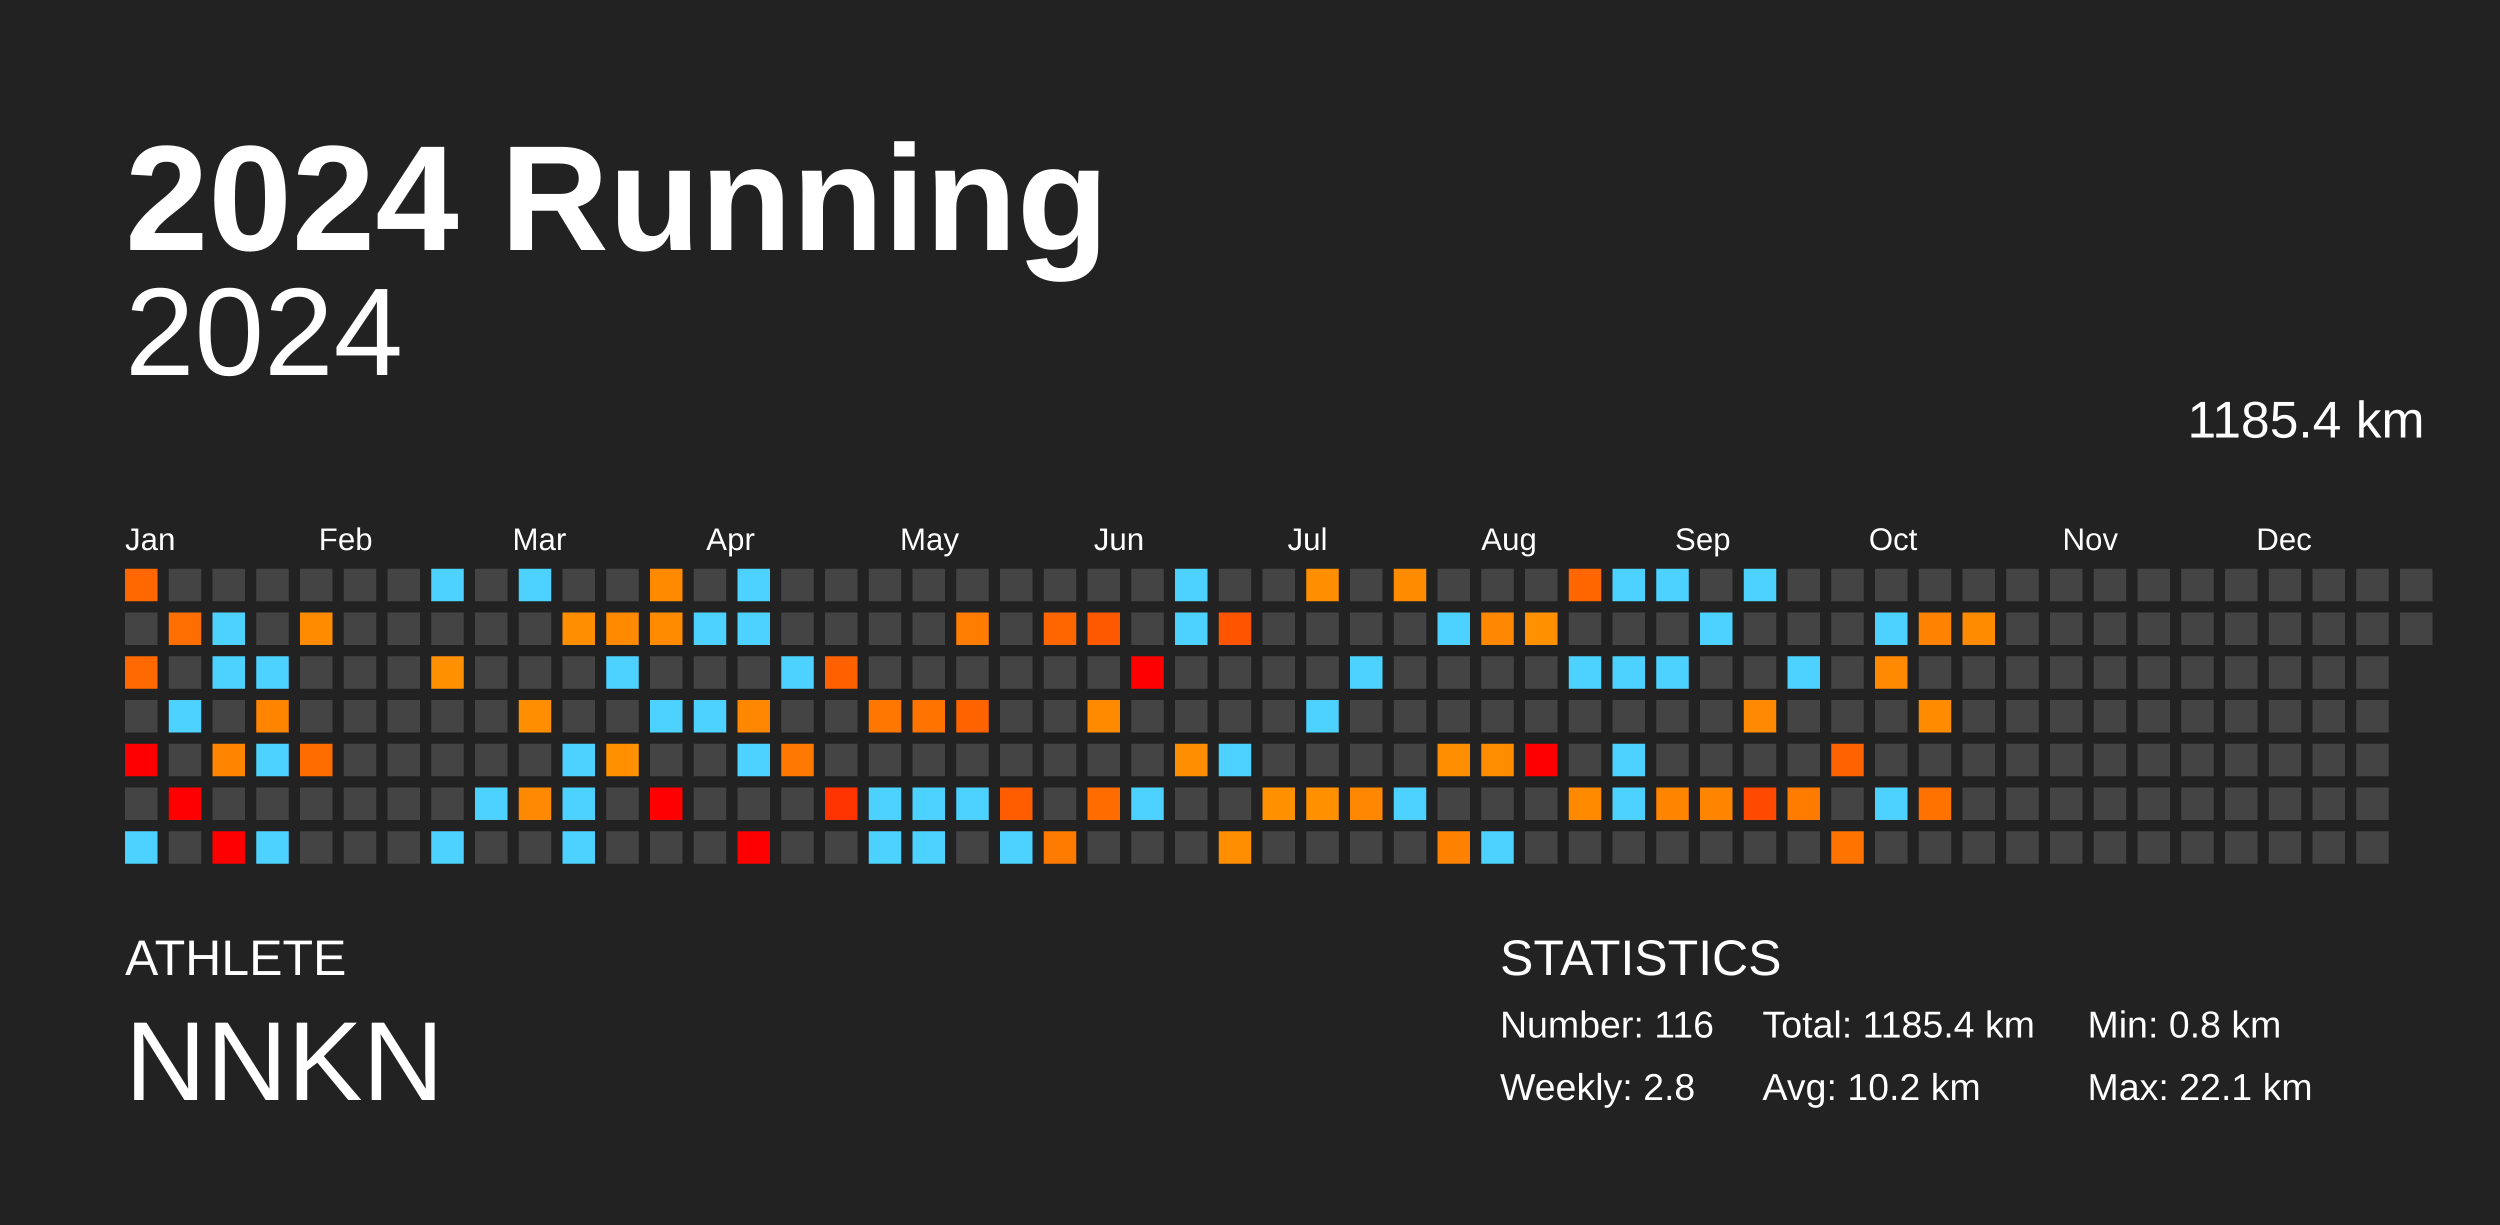
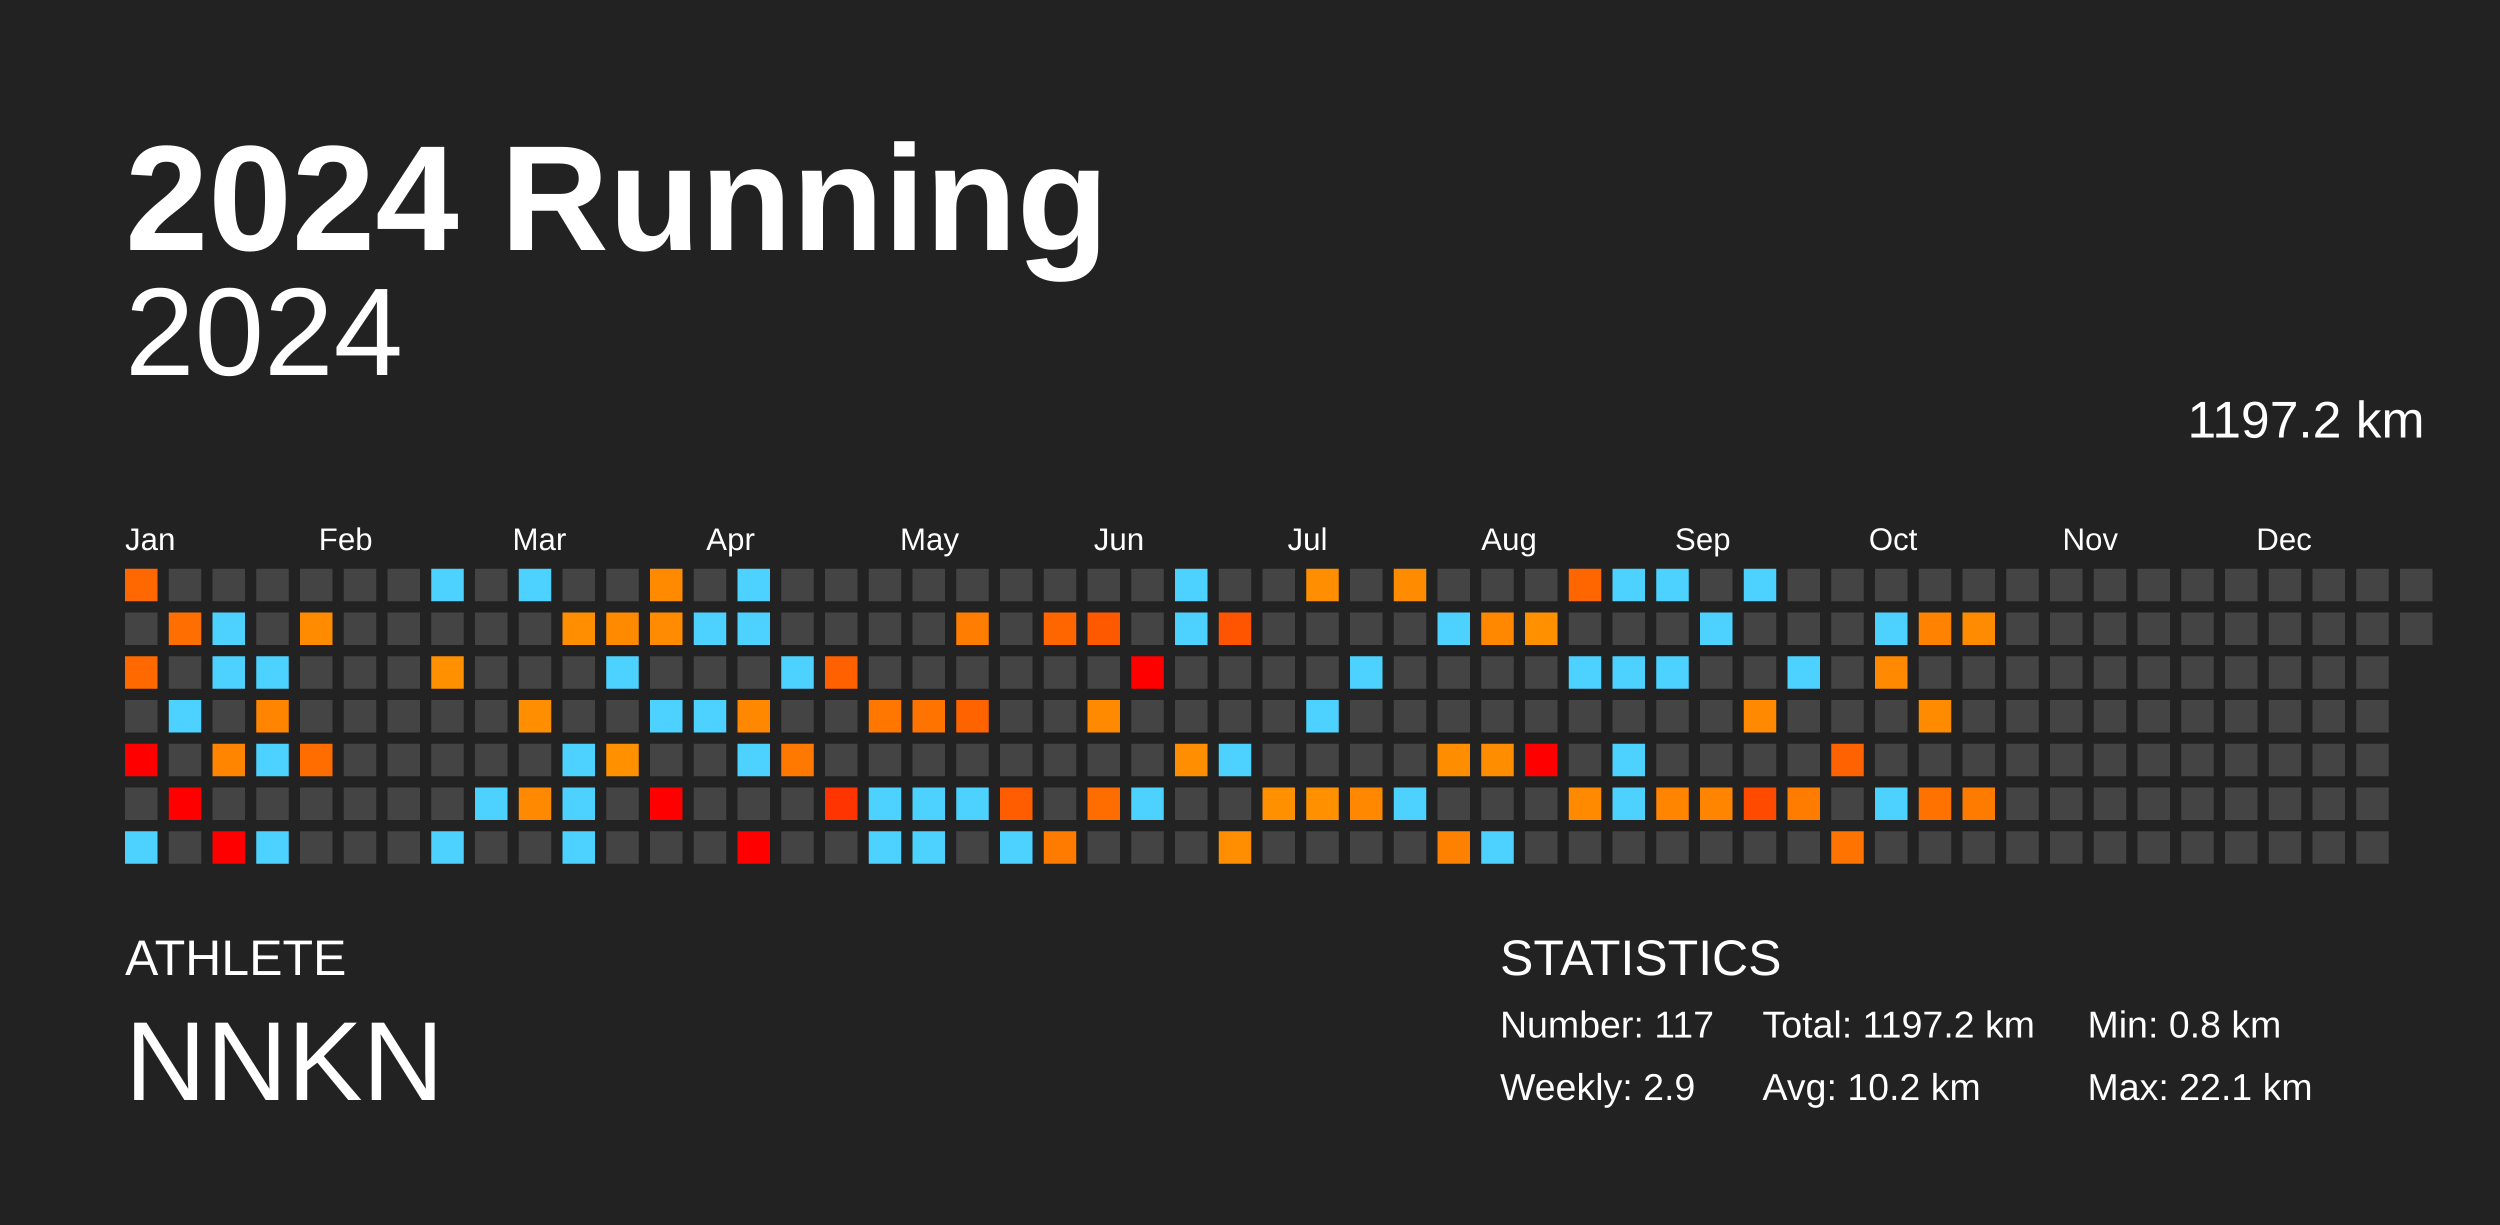
<svg xmlns="http://www.w3.org/2000/svg" baseProfile="full" height="98mm" version="1.1" viewBox="0,0,200,98" width="200mm">
  <defs />
  <rect fill="#222222" height="98" width="200" x="0" y="0" />
  <text fill="#FFFFFF" style="font-size:12px; font-family:Arial; font-weight:bold;" x="10" y="20">2024 Running</text>
  <text fill="#FFFFFF" style="font-size:4px; font-family:Arial" x="10" y="78">ATHLETE</text>
  <text fill="#FFFFFF" style="font-size:9px; font-family:Arial" x="10" y="88">NNKN</text>
  <text fill="#FFFFFF" style="font-size:4px; font-family:Arial" x="120" y="78">STATISTICS</text>
-   <text fill="#FFFFFF" style="font-size:3px; font-family:Arial" x="120" y="83">Number: 116</text>
-   <text fill="#FFFFFF" style="font-size:3px; font-family:Arial" x="120" y="88">Weekly: 2.8</text>
-   <text fill="#FFFFFF" style="font-size:3px; font-family:Arial" x="141" y="83">Total: 1185.4 km</text>
+   <text fill="#FFFFFF" style="font-size:3px; font-family:Arial" x="120" y="83">Number: 117</text>
+   <text fill="#FFFFFF" style="font-size:3px; font-family:Arial" x="120" y="88">Weekly: 2.9</text>
+   <text fill="#FFFFFF" style="font-size:3px; font-family:Arial" x="141" y="83">Total: 1197.2 km</text>
  <text fill="#FFFFFF" style="font-size:3px; font-family:Arial" x="141" y="88">Avg: 10.2 km</text>
  <text fill="#FFFFFF" style="font-size:3px; font-family:Arial" x="167" y="83">Min: 0.8 km</text>
  <text fill="#FFFFFF" style="font-size:3px; font-family:Arial" x="167" y="88">Max: 22.1 km</text>
  <text alignment-baseline="hanging" fill="#FFFFFF" style="font-size:10.0px; font-family:Arial;" x="10" y="30">2024</text>
-   <text alignment-baseline="hanging" fill="#FFFFFF" style="font-size:4.125px; font-family:Arial;" x="175" y="35">1185.4 km</text>
+   <text alignment-baseline="hanging" fill="#FFFFFF" style="font-size:4.125px; font-family:Arial;" x="175" y="35">1197.2 km</text>
  <text fill="#FFFFFF" style="font-size:2.5px; font-family:Arial" x="10.0" y="44">Jan</text>
  <text fill="#FFFFFF" style="font-size:2.5px; font-family:Arial" x="25.5" y="44">Feb</text>
  <text fill="#FFFFFF" style="font-size:2.5px; font-family:Arial" x="41.0" y="44">Mar</text>
  <text fill="#FFFFFF" style="font-size:2.5px; font-family:Arial" x="56.5" y="44">Apr</text>
  <text fill="#FFFFFF" style="font-size:2.5px; font-family:Arial" x="72.0" y="44">May</text>
  <text fill="#FFFFFF" style="font-size:2.5px; font-family:Arial" x="87.5" y="44">Jun</text>
  <text fill="#FFFFFF" style="font-size:2.5px; font-family:Arial" x="103.0" y="44">Jul</text>
  <text fill="#FFFFFF" style="font-size:2.5px; font-family:Arial" x="118.5" y="44">Aug</text>
  <text fill="#FFFFFF" style="font-size:2.5px; font-family:Arial" x="134.0" y="44">Sep</text>
  <text fill="#FFFFFF" style="font-size:2.5px; font-family:Arial" x="149.5" y="44">Oct</text>
  <text fill="#FFFFFF" style="font-size:2.5px; font-family:Arial" x="165.0" y="44">Nov</text>
  <text fill="#FFFFFF" style="font-size:2.5px; font-family:Arial" x="180.5" y="44">Dec</text>
  <rect fill="#ff6800" height="2.6" width="2.6" x="10.0" y="45.5" />
  <rect fill="#444444" height="2.6" width="2.6" x="10.0" y="49.0" />
  <rect fill="#ff6900" height="2.6" width="2.6" x="10.0" y="52.5" />
  <rect fill="#444444" height="2.6" width="2.6" x="10.0" y="56.0" />
  <rect fill="red" height="2.6" width="2.6" x="10.0" y="59.5" />
  <rect fill="#444444" height="2.6" width="2.6" x="10.0" y="63.0" />
  <rect fill="#4dd2ff" height="2.6" width="2.6" x="10.0" y="66.5" />
  <rect fill="#444444" height="2.6" width="2.6" x="13.5" y="45.5" />
  <rect fill="#ff6e00" height="2.6" width="2.6" x="13.5" y="49.0" />
  <rect fill="#444444" height="2.6" width="2.6" x="13.5" y="52.5" />
  <rect fill="#4dd2ff" height="2.6" width="2.6" x="13.5" y="56.0" />
  <rect fill="#444444" height="2.6" width="2.6" x="13.5" y="59.5" />
  <rect fill="red" height="2.6" width="2.6" x="13.5" y="63.0" />
  <rect fill="#444444" height="2.6" width="2.6" x="13.5" y="66.5" />
  <rect fill="#444444" height="2.6" width="2.6" x="17.0" y="45.5" />
  <rect fill="#4dd2ff" height="2.6" width="2.6" x="17.0" y="49.0" />
  <rect fill="#4dd2ff" height="2.6" width="2.6" x="17.0" y="52.5" />
  <rect fill="#444444" height="2.6" width="2.6" x="17.0" y="56.0" />
  <rect fill="#ff8400" height="2.6" width="2.6" x="17.0" y="59.5" />
  <rect fill="#444444" height="2.6" width="2.6" x="17.0" y="63.0" />
  <rect fill="red" height="2.6" width="2.6" x="17.0" y="66.5" />
  <rect fill="#444444" height="2.6" width="2.6" x="20.5" y="45.5" />
  <rect fill="#444444" height="2.6" width="2.6" x="20.5" y="49.0" />
  <rect fill="#4dd2ff" height="2.6" width="2.6" x="20.5" y="52.5" />
  <rect fill="#ff8400" height="2.6" width="2.6" x="20.5" y="56.0" />
  <rect fill="#4dd2ff" height="2.6" width="2.6" x="20.5" y="59.5" />
  <rect fill="#444444" height="2.6" width="2.6" x="20.5" y="63.0" />
  <rect fill="#4dd2ff" height="2.6" width="2.6" x="20.5" y="66.5" />
  <rect fill="#444444" height="2.6" width="2.6" x="24.0" y="45.5" />
  <rect fill="#ff8c00" height="2.6" width="2.6" x="24.0" y="49.0" />
  <rect fill="#444444" height="2.6" width="2.6" x="24.0" y="52.5" />
  <rect fill="#444444" height="2.6" width="2.6" x="24.0" y="56.0" />
  <rect fill="#ff6c00" height="2.6" width="2.6" x="24.0" y="59.5" />
  <rect fill="#444444" height="2.6" width="2.6" x="24.0" y="63.0" />
  <rect fill="#444444" height="2.6" width="2.6" x="24.0" y="66.5" />
  <rect fill="#444444" height="2.6" width="2.6" x="27.5" y="45.5" />
  <rect fill="#444444" height="2.6" width="2.6" x="27.5" y="49.0" />
  <rect fill="#444444" height="2.6" width="2.6" x="27.5" y="52.5" />
  <rect fill="#444444" height="2.6" width="2.6" x="27.5" y="56.0" />
  <rect fill="#444444" height="2.6" width="2.6" x="27.5" y="59.5" />
  <rect fill="#444444" height="2.6" width="2.6" x="27.5" y="63.0" />
  <rect fill="#444444" height="2.6" width="2.6" x="27.5" y="66.5" />
  <rect fill="#444444" height="2.6" width="2.6" x="31.0" y="45.5" />
  <rect fill="#444444" height="2.6" width="2.6" x="31.0" y="49.0" />
  <rect fill="#444444" height="2.6" width="2.6" x="31.0" y="52.5" />
  <rect fill="#444444" height="2.6" width="2.6" x="31.0" y="56.0" />
  <rect fill="#444444" height="2.6" width="2.6" x="31.0" y="59.5" />
  <rect fill="#444444" height="2.6" width="2.6" x="31.0" y="63.0" />
  <rect fill="#444444" height="2.6" width="2.6" x="31.0" y="66.5" />
  <rect fill="#4dd2ff" height="2.6" width="2.6" x="34.5" y="45.5" />
  <rect fill="#444444" height="2.6" width="2.6" x="34.5" y="49.0" />
  <rect fill="#ff9000" height="2.6" width="2.6" x="34.5" y="52.5" />
  <rect fill="#444444" height="2.6" width="2.6" x="34.5" y="56.0" />
  <rect fill="#444444" height="2.6" width="2.6" x="34.5" y="59.5" />
  <rect fill="#444444" height="2.6" width="2.6" x="34.5" y="63.0" />
  <rect fill="#4dd2ff" height="2.6" width="2.6" x="34.5" y="66.5" />
  <rect fill="#444444" height="2.6" width="2.6" x="38.0" y="45.5" />
  <rect fill="#444444" height="2.6" width="2.6" x="38.0" y="49.0" />
  <rect fill="#444444" height="2.6" width="2.6" x="38.0" y="52.5" />
  <rect fill="#444444" height="2.6" width="2.6" x="38.0" y="56.0" />
  <rect fill="#444444" height="2.6" width="2.6" x="38.0" y="59.5" />
  <rect fill="#4dd2ff" height="2.6" width="2.6" x="38.0" y="63.0" />
  <rect fill="#444444" height="2.6" width="2.6" x="38.0" y="66.5" />
  <rect fill="#4dd2ff" height="2.6" width="2.6" x="41.5" y="45.5" />
  <rect fill="#444444" height="2.6" width="2.6" x="41.5" y="49.0" />
  <rect fill="#444444" height="2.6" width="2.6" x="41.5" y="52.5" />
  <rect fill="#ff8e00" height="2.6" width="2.6" x="41.5" y="56.0" />
  <rect fill="#444444" height="2.6" width="2.6" x="41.5" y="59.5" />
  <rect fill="#ff8900" height="2.6" width="2.6" x="41.5" y="63.0" />
  <rect fill="#444444" height="2.6" width="2.6" x="41.5" y="66.5" />
  <rect fill="#444444" height="2.6" width="2.6" x="45.0" y="45.5" />
  <rect fill="#ff8e00" height="2.6" width="2.6" x="45.0" y="49.0" />
  <rect fill="#444444" height="2.6" width="2.6" x="45.0" y="52.5" />
  <rect fill="#444444" height="2.6" width="2.6" x="45.0" y="56.0" />
  <rect fill="#4dd2ff" height="2.6" width="2.6" x="45.0" y="59.5" />
  <rect fill="#4dd2ff" height="2.6" width="2.6" x="45.0" y="63.0" />
  <rect fill="#4dd2ff" height="2.6" width="2.6" x="45.0" y="66.5" />
  <rect fill="#444444" height="2.6" width="2.6" x="48.5" y="45.5" />
  <rect fill="#ff8a00" height="2.6" width="2.6" x="48.5" y="49.0" />
  <rect fill="#4dd2ff" height="2.6" width="2.6" x="48.5" y="52.5" />
  <rect fill="#444444" height="2.6" width="2.6" x="48.5" y="56.0" />
  <rect fill="#ff9000" height="2.6" width="2.6" x="48.5" y="59.5" />
  <rect fill="#444444" height="2.6" width="2.6" x="48.5" y="63.0" />
  <rect fill="#444444" height="2.6" width="2.6" x="48.5" y="66.5" />
  <rect fill="#ff8a00" height="2.6" width="2.6" x="52.0" y="45.5" />
  <rect fill="#ff8c00" height="2.6" width="2.6" x="52.0" y="49.0" />
  <rect fill="#444444" height="2.6" width="2.6" x="52.0" y="52.5" />
  <rect fill="#4dd2ff" height="2.6" width="2.6" x="52.0" y="56.0" />
  <rect fill="#444444" height="2.6" width="2.6" x="52.0" y="59.5" />
  <rect fill="red" height="2.6" width="2.6" x="52.0" y="63.0" />
  <rect fill="#444444" height="2.6" width="2.6" x="52.0" y="66.5" />
  <rect fill="#444444" height="2.6" width="2.6" x="55.5" y="45.5" />
  <rect fill="#4dd2ff" height="2.6" width="2.6" x="55.5" y="49.0" />
  <rect fill="#444444" height="2.6" width="2.6" x="55.5" y="52.5" />
  <rect fill="#4dd2ff" height="2.6" width="2.6" x="55.5" y="56.0" />
  <rect fill="#444444" height="2.6" width="2.6" x="55.5" y="59.5" />
  <rect fill="#444444" height="2.6" width="2.6" x="55.5" y="63.0" />
  <rect fill="#444444" height="2.6" width="2.6" x="55.5" y="66.5" />
  <rect fill="#4dd2ff" height="2.6" width="2.6" x="59.0" y="45.5" />
  <rect fill="#4dd2ff" height="2.6" width="2.6" x="59.0" y="49.0" />
  <rect fill="#444444" height="2.6" width="2.6" x="59.0" y="52.5" />
  <rect fill="#ff8800" height="2.6" width="2.6" x="59.0" y="56.0" />
  <rect fill="#4dd2ff" height="2.6" width="2.6" x="59.0" y="59.5" />
  <rect fill="#444444" height="2.6" width="2.6" x="59.0" y="63.0" />
  <rect fill="red" height="2.6" width="2.6" x="59.0" y="66.5" />
  <rect fill="#444444" height="2.6" width="2.6" x="62.5" y="45.5" />
  <rect fill="#444444" height="2.6" width="2.6" x="62.5" y="49.0" />
  <rect fill="#4dd2ff" height="2.6" width="2.6" x="62.5" y="52.5" />
  <rect fill="#444444" height="2.6" width="2.6" x="62.5" y="56.0" />
  <rect fill="#ff7900" height="2.6" width="2.6" x="62.5" y="59.5" />
  <rect fill="#444444" height="2.6" width="2.6" x="62.5" y="63.0" />
  <rect fill="#444444" height="2.6" width="2.6" x="62.5" y="66.5" />
  <rect fill="#444444" height="2.6" width="2.6" x="66.0" y="45.5" />
  <rect fill="#444444" height="2.6" width="2.6" x="66.0" y="49.0" />
  <rect fill="#ff6000" height="2.6" width="2.6" x="66.0" y="52.5" />
  <rect fill="#444444" height="2.6" width="2.6" x="66.0" y="56.0" />
  <rect fill="#444444" height="2.6" width="2.6" x="66.0" y="59.5" />
  <rect fill="#ff3400" height="2.6" width="2.6" x="66.0" y="63.0" />
  <rect fill="#444444" height="2.6" width="2.6" x="66.0" y="66.5" />
  <rect fill="#444444" height="2.6" width="2.6" x="69.5" y="45.5" />
  <rect fill="#444444" height="2.6" width="2.6" x="69.5" y="49.0" />
  <rect fill="#444444" height="2.6" width="2.6" x="69.5" y="52.5" />
  <rect fill="#ff7600" height="2.6" width="2.6" x="69.5" y="56.0" />
  <rect fill="#444444" height="2.6" width="2.6" x="69.5" y="59.5" />
  <rect fill="#4dd2ff" height="2.6" width="2.6" x="69.5" y="63.0" />
  <rect fill="#4dd2ff" height="2.6" width="2.6" x="69.5" y="66.5" />
  <rect fill="#444444" height="2.6" width="2.6" x="73.0" y="45.5" />
  <rect fill="#444444" height="2.6" width="2.6" x="73.0" y="49.0" />
  <rect fill="#444444" height="2.6" width="2.6" x="73.0" y="52.5" />
  <rect fill="#ff7300" height="2.6" width="2.6" x="73.0" y="56.0" />
  <rect fill="#444444" height="2.6" width="2.6" x="73.0" y="59.5" />
  <rect fill="#4dd2ff" height="2.6" width="2.6" x="73.0" y="63.0" />
  <rect fill="#4dd2ff" height="2.6" width="2.6" x="73.0" y="66.5" />
  <rect fill="#444444" height="2.6" width="2.6" x="76.5" y="45.5" />
  <rect fill="#ff7d00" height="2.6" width="2.6" x="76.5" y="49.0" />
  <rect fill="#444444" height="2.6" width="2.6" x="76.5" y="52.5" />
  <rect fill="#ff6300" height="2.6" width="2.6" x="76.5" y="56.0" />
  <rect fill="#444444" height="2.6" width="2.6" x="76.5" y="59.5" />
  <rect fill="#4dd2ff" height="2.6" width="2.6" x="76.5" y="63.0" />
  <rect fill="#444444" height="2.6" width="2.6" x="76.5" y="66.5" />
  <rect fill="#444444" height="2.6" width="2.6" x="80.0" y="45.5" />
  <rect fill="#444444" height="2.6" width="2.6" x="80.0" y="49.0" />
  <rect fill="#444444" height="2.6" width="2.6" x="80.0" y="52.5" />
  <rect fill="#444444" height="2.6" width="2.6" x="80.0" y="56.0" />
  <rect fill="#444444" height="2.6" width="2.6" x="80.0" y="59.5" />
  <rect fill="#ff5d00" height="2.6" width="2.6" x="80.0" y="63.0" />
  <rect fill="#4dd2ff" height="2.6" width="2.6" x="80.0" y="66.5" />
  <rect fill="#444444" height="2.6" width="2.6" x="83.5" y="45.5" />
  <rect fill="#ff6600" height="2.6" width="2.6" x="83.5" y="49.0" />
  <rect fill="#444444" height="2.6" width="2.6" x="83.5" y="52.5" />
  <rect fill="#444444" height="2.6" width="2.6" x="83.5" y="56.0" />
  <rect fill="#444444" height="2.6" width="2.6" x="83.5" y="59.5" />
  <rect fill="#444444" height="2.6" width="2.6" x="83.5" y="63.0" />
  <rect fill="#ff7b00" height="2.6" width="2.6" x="83.5" y="66.5" />
  <rect fill="#444444" height="2.6" width="2.6" x="87.0" y="45.5" />
  <rect fill="#ff5900" height="2.6" width="2.6" x="87.0" y="49.0" />
  <rect fill="#444444" height="2.6" width="2.6" x="87.0" y="52.5" />
  <rect fill="#ff8a00" height="2.6" width="2.6" x="87.0" y="56.0" />
  <rect fill="#444444" height="2.6" width="2.6" x="87.0" y="59.5" />
  <rect fill="#ff6c00" height="2.6" width="2.6" x="87.0" y="63.0" />
  <rect fill="#444444" height="2.6" width="2.6" x="87.0" y="66.5" />
  <rect fill="#444444" height="2.6" width="2.6" x="90.5" y="45.5" />
  <rect fill="#444444" height="2.6" width="2.6" x="90.5" y="49.0" />
  <rect fill="red" height="2.6" width="2.6" x="90.5" y="52.5" />
  <rect fill="#444444" height="2.6" width="2.6" x="90.5" y="56.0" />
  <rect fill="#444444" height="2.6" width="2.6" x="90.5" y="59.5" />
  <rect fill="#4dd2ff" height="2.6" width="2.6" x="90.5" y="63.0" />
  <rect fill="#444444" height="2.6" width="2.6" x="90.5" y="66.5" />
  <rect fill="#4dd2ff" height="2.6" width="2.6" x="94.0" y="45.5" />
  <rect fill="#4dd2ff" height="2.6" width="2.6" x="94.0" y="49.0" />
  <rect fill="#444444" height="2.6" width="2.6" x="94.0" y="52.5" />
  <rect fill="#444444" height="2.6" width="2.6" x="94.0" y="56.0" />
  <rect fill="#ff8f00" height="2.6" width="2.6" x="94.0" y="59.5" />
  <rect fill="#444444" height="2.6" width="2.6" x="94.0" y="63.0" />
  <rect fill="#444444" height="2.6" width="2.6" x="94.0" y="66.5" />
  <rect fill="#444444" height="2.6" width="2.6" x="97.5" y="45.5" />
  <rect fill="#ff5400" height="2.6" width="2.6" x="97.5" y="49.0" />
  <rect fill="#444444" height="2.6" width="2.6" x="97.5" y="52.5" />
  <rect fill="#444444" height="2.6" width="2.6" x="97.5" y="56.0" />
  <rect fill="#4dd2ff" height="2.6" width="2.6" x="97.5" y="59.5" />
  <rect fill="#444444" height="2.6" width="2.6" x="97.5" y="63.0" />
  <rect fill="#ff8e00" height="2.6" width="2.6" x="97.5" y="66.5" />
  <rect fill="#444444" height="2.6" width="2.6" x="101.0" y="45.5" />
  <rect fill="#444444" height="2.6" width="2.6" x="101.0" y="49.0" />
  <rect fill="#444444" height="2.6" width="2.6" x="101.0" y="52.5" />
  <rect fill="#444444" height="2.6" width="2.6" x="101.0" y="56.0" />
  <rect fill="#444444" height="2.6" width="2.6" x="101.0" y="59.5" />
  <rect fill="#ff9000" height="2.6" width="2.6" x="101.0" y="63.0" />
  <rect fill="#444444" height="2.6" width="2.6" x="101.0" y="66.5" />
  <rect fill="#ff8f00" height="2.6" width="2.6" x="104.5" y="45.5" />
  <rect fill="#444444" height="2.6" width="2.6" x="104.5" y="49.0" />
  <rect fill="#444444" height="2.6" width="2.6" x="104.5" y="52.5" />
  <rect fill="#4dd2ff" height="2.6" width="2.6" x="104.5" y="56.0" />
  <rect fill="#444444" height="2.6" width="2.6" x="104.5" y="59.5" />
  <rect fill="#ff9000" height="2.6" width="2.6" x="104.5" y="63.0" />
  <rect fill="#444444" height="2.6" width="2.6" x="104.5" y="66.5" />
  <rect fill="#444444" height="2.6" width="2.6" x="108.0" y="45.5" />
  <rect fill="#444444" height="2.6" width="2.6" x="108.0" y="49.0" />
  <rect fill="#4dd2ff" height="2.6" width="2.6" x="108.0" y="52.5" />
  <rect fill="#444444" height="2.6" width="2.6" x="108.0" y="56.0" />
  <rect fill="#444444" height="2.6" width="2.6" x="108.0" y="59.5" />
  <rect fill="#ff8800" height="2.6" width="2.6" x="108.0" y="63.0" />
  <rect fill="#444444" height="2.6" width="2.6" x="108.0" y="66.5" />
  <rect fill="#ff8c00" height="2.6" width="2.6" x="111.5" y="45.5" />
  <rect fill="#444444" height="2.6" width="2.6" x="111.5" y="49.0" />
  <rect fill="#444444" height="2.6" width="2.6" x="111.5" y="52.5" />
  <rect fill="#444444" height="2.6" width="2.6" x="111.5" y="56.0" />
  <rect fill="#444444" height="2.6" width="2.6" x="111.5" y="59.5" />
  <rect fill="#4dd2ff" height="2.6" width="2.6" x="111.5" y="63.0" />
  <rect fill="#444444" height="2.6" width="2.6" x="111.5" y="66.5" />
  <rect fill="#444444" height="2.6" width="2.6" x="115.0" y="45.5" />
  <rect fill="#4dd2ff" height="2.6" width="2.6" x="115.0" y="49.0" />
  <rect fill="#444444" height="2.6" width="2.6" x="115.0" y="52.5" />
  <rect fill="#444444" height="2.6" width="2.6" x="115.0" y="56.0" />
  <rect fill="#ff8d00" height="2.6" width="2.6" x="115.0" y="59.5" />
  <rect fill="#444444" height="2.6" width="2.6" x="115.0" y="63.0" />
  <rect fill="#ff8100" height="2.6" width="2.6" x="115.0" y="66.5" />
  <rect fill="#444444" height="2.6" width="2.6" x="118.5" y="45.5" />
  <rect fill="#ff8800" height="2.6" width="2.6" x="118.5" y="49.0" />
  <rect fill="#444444" height="2.6" width="2.6" x="118.5" y="52.5" />
  <rect fill="#444444" height="2.6" width="2.6" x="118.5" y="56.0" />
  <rect fill="#ff8d00" height="2.6" width="2.6" x="118.5" y="59.5" />
  <rect fill="#444444" height="2.6" width="2.6" x="118.5" y="63.0" />
  <rect fill="#4dd2ff" height="2.6" width="2.6" x="118.5" y="66.5" />
  <rect fill="#444444" height="2.6" width="2.6" x="122.0" y="45.5" />
  <rect fill="#ff9000" height="2.6" width="2.6" x="122.0" y="49.0" />
  <rect fill="#444444" height="2.6" width="2.6" x="122.0" y="52.5" />
  <rect fill="#444444" height="2.6" width="2.6" x="122.0" y="56.0" />
  <rect fill="red" height="2.6" width="2.6" x="122.0" y="59.5" />
  <rect fill="#444444" height="2.6" width="2.6" x="122.0" y="63.0" />
  <rect fill="#444444" height="2.6" width="2.6" x="122.0" y="66.5" />
  <rect fill="#ff6600" height="2.6" width="2.6" x="125.5" y="45.5" />
  <rect fill="#444444" height="2.6" width="2.6" x="125.5" y="49.0" />
  <rect fill="#4dd2ff" height="2.6" width="2.6" x="125.5" y="52.5" />
  <rect fill="#444444" height="2.6" width="2.6" x="125.5" y="56.0" />
  <rect fill="#444444" height="2.6" width="2.6" x="125.5" y="59.5" />
  <rect fill="#ff8a00" height="2.6" width="2.6" x="125.5" y="63.0" />
  <rect fill="#444444" height="2.6" width="2.6" x="125.5" y="66.5" />
  <rect fill="#4dd2ff" height="2.6" width="2.6" x="129.0" y="45.5" />
  <rect fill="#444444" height="2.6" width="2.6" x="129.0" y="49.0" />
  <rect fill="#4dd2ff" height="2.6" width="2.6" x="129.0" y="52.5" />
  <rect fill="#444444" height="2.6" width="2.6" x="129.0" y="56.0" />
  <rect fill="#4dd2ff" height="2.6" width="2.6" x="129.0" y="59.5" />
  <rect fill="#4dd2ff" height="2.6" width="2.6" x="129.0" y="63.0" />
  <rect fill="#444444" height="2.6" width="2.6" x="129.0" y="66.5" />
  <rect fill="#4dd2ff" height="2.6" width="2.6" x="132.5" y="45.5" />
  <rect fill="#444444" height="2.6" width="2.6" x="132.5" y="49.0" />
  <rect fill="#4dd2ff" height="2.6" width="2.6" x="132.5" y="52.5" />
  <rect fill="#444444" height="2.6" width="2.6" x="132.5" y="56.0" />
  <rect fill="#444444" height="2.6" width="2.6" x="132.5" y="59.5" />
  <rect fill="#ff8400" height="2.6" width="2.6" x="132.5" y="63.0" />
  <rect fill="#444444" height="2.6" width="2.6" x="132.5" y="66.5" />
  <rect fill="#444444" height="2.6" width="2.6" x="136.0" y="45.5" />
  <rect fill="#4dd2ff" height="2.6" width="2.6" x="136.0" y="49.0" />
  <rect fill="#444444" height="2.6" width="2.6" x="136.0" y="52.5" />
  <rect fill="#444444" height="2.6" width="2.6" x="136.0" y="56.0" />
  <rect fill="#444444" height="2.6" width="2.6" x="136.0" y="59.5" />
  <rect fill="#ff8400" height="2.6" width="2.6" x="136.0" y="63.0" />
  <rect fill="#444444" height="2.6" width="2.6" x="136.0" y="66.5" />
  <rect fill="#4dd2ff" height="2.6" width="2.6" x="139.5" y="45.5" />
  <rect fill="#444444" height="2.6" width="2.6" x="139.5" y="49.0" />
  <rect fill="#444444" height="2.6" width="2.6" x="139.5" y="52.5" />
  <rect fill="#ff8900" height="2.6" width="2.6" x="139.5" y="56.0" />
  <rect fill="#444444" height="2.6" width="2.6" x="139.5" y="59.5" />
  <rect fill="#ff4a00" height="2.6" width="2.6" x="139.5" y="63.0" />
  <rect fill="#444444" height="2.6" width="2.6" x="139.5" y="66.5" />
  <rect fill="#444444" height="2.6" width="2.6" x="143.0" y="45.5" />
  <rect fill="#444444" height="2.6" width="2.6" x="143.0" y="49.0" />
  <rect fill="#4dd2ff" height="2.6" width="2.6" x="143.0" y="52.5" />
  <rect fill="#444444" height="2.6" width="2.6" x="143.0" y="56.0" />
  <rect fill="#444444" height="2.6" width="2.6" x="143.0" y="59.5" />
  <rect fill="#ff7c00" height="2.6" width="2.6" x="143.0" y="63.0" />
  <rect fill="#444444" height="2.6" width="2.6" x="143.0" y="66.5" />
  <rect fill="#444444" height="2.6" width="2.6" x="146.5" y="45.5" />
  <rect fill="#444444" height="2.6" width="2.6" x="146.5" y="49.0" />
  <rect fill="#444444" height="2.6" width="2.6" x="146.5" y="52.5" />
  <rect fill="#444444" height="2.6" width="2.6" x="146.5" y="56.0" />
  <rect fill="#ff6200" height="2.6" width="2.6" x="146.5" y="59.5" />
  <rect fill="#444444" height="2.6" width="2.6" x="146.5" y="63.0" />
  <rect fill="#ff7300" height="2.6" width="2.6" x="146.5" y="66.5" />
  <rect fill="#444444" height="2.6" width="2.6" x="150.0" y="45.5" />
  <rect fill="#4dd2ff" height="2.6" width="2.6" x="150.0" y="49.0" />
  <rect fill="#ff8900" height="2.6" width="2.6" x="150.0" y="52.5" />
  <rect fill="#444444" height="2.6" width="2.6" x="150.0" y="56.0" />
  <rect fill="#444444" height="2.6" width="2.6" x="150.0" y="59.5" />
  <rect fill="#4dd2ff" height="2.6" width="2.6" x="150.0" y="63.0" />
  <rect fill="#444444" height="2.6" width="2.6" x="150.0" y="66.5" />
  <rect fill="#444444" height="2.6" width="2.6" x="153.5" y="45.5" />
  <rect fill="#ff8200" height="2.6" width="2.6" x="153.5" y="49.0" />
  <rect fill="#444444" height="2.6" width="2.6" x="153.5" y="52.5" />
  <rect fill="#ff8c00" height="2.6" width="2.6" x="153.5" y="56.0" />
  <rect fill="#444444" height="2.6" width="2.6" x="153.5" y="59.5" />
  <rect fill="#ff7200" height="2.6" width="2.6" x="153.5" y="63.0" />
  <rect fill="#444444" height="2.6" width="2.6" x="153.5" y="66.5" />
  <rect fill="#444444" height="2.6" width="2.6" x="157.0" y="45.5" />
  <rect fill="#ff8c00" height="2.6" width="2.6" x="157.0" y="49.0" />
  <rect fill="#444444" height="2.6" width="2.6" x="157.0" y="52.5" />
  <rect fill="#444444" height="2.6" width="2.6" x="157.0" y="56.0" />
  <rect fill="#444444" height="2.6" width="2.6" x="157.0" y="59.5" />
-   <rect fill="#444444" height="2.6" width="2.6" x="157.0" y="63.0" />
+   <rect fill="#ff7b00" height="2.6" width="2.6" x="157.0" y="63.0" />
  <rect fill="#444444" height="2.6" width="2.6" x="157.0" y="66.5" />
  <rect fill="#444444" height="2.6" width="2.6" x="160.5" y="45.5" />
  <rect fill="#444444" height="2.6" width="2.6" x="160.5" y="49.0" />
  <rect fill="#444444" height="2.6" width="2.6" x="160.5" y="52.5" />
  <rect fill="#444444" height="2.6" width="2.6" x="160.5" y="56.0" />
  <rect fill="#444444" height="2.6" width="2.6" x="160.5" y="59.5" />
  <rect fill="#444444" height="2.6" width="2.6" x="160.5" y="63.0" />
  <rect fill="#444444" height="2.6" width="2.6" x="160.5" y="66.5" />
  <rect fill="#444444" height="2.6" width="2.6" x="164.0" y="45.5" />
  <rect fill="#444444" height="2.6" width="2.6" x="164.0" y="49.0" />
  <rect fill="#444444" height="2.6" width="2.6" x="164.0" y="52.5" />
  <rect fill="#444444" height="2.6" width="2.6" x="164.0" y="56.0" />
  <rect fill="#444444" height="2.6" width="2.6" x="164.0" y="59.5" />
  <rect fill="#444444" height="2.6" width="2.6" x="164.0" y="63.0" />
  <rect fill="#444444" height="2.6" width="2.6" x="164.0" y="66.5" />
  <rect fill="#444444" height="2.6" width="2.6" x="167.5" y="45.5" />
  <rect fill="#444444" height="2.6" width="2.6" x="167.5" y="49.0" />
  <rect fill="#444444" height="2.6" width="2.6" x="167.5" y="52.5" />
  <rect fill="#444444" height="2.6" width="2.6" x="167.5" y="56.0" />
  <rect fill="#444444" height="2.6" width="2.6" x="167.5" y="59.5" />
  <rect fill="#444444" height="2.6" width="2.6" x="167.5" y="63.0" />
  <rect fill="#444444" height="2.6" width="2.6" x="167.5" y="66.5" />
  <rect fill="#444444" height="2.6" width="2.6" x="171.0" y="45.5" />
  <rect fill="#444444" height="2.6" width="2.6" x="171.0" y="49.0" />
  <rect fill="#444444" height="2.6" width="2.6" x="171.0" y="52.5" />
  <rect fill="#444444" height="2.6" width="2.6" x="171.0" y="56.0" />
  <rect fill="#444444" height="2.6" width="2.6" x="171.0" y="59.5" />
  <rect fill="#444444" height="2.6" width="2.6" x="171.0" y="63.0" />
  <rect fill="#444444" height="2.6" width="2.6" x="171.0" y="66.5" />
  <rect fill="#444444" height="2.6" width="2.6" x="174.5" y="45.5" />
  <rect fill="#444444" height="2.6" width="2.6" x="174.5" y="49.0" />
  <rect fill="#444444" height="2.6" width="2.6" x="174.5" y="52.5" />
  <rect fill="#444444" height="2.6" width="2.6" x="174.5" y="56.0" />
  <rect fill="#444444" height="2.6" width="2.6" x="174.5" y="59.5" />
  <rect fill="#444444" height="2.6" width="2.6" x="174.5" y="63.0" />
  <rect fill="#444444" height="2.6" width="2.6" x="174.5" y="66.5" />
  <rect fill="#444444" height="2.6" width="2.6" x="178.0" y="45.5" />
  <rect fill="#444444" height="2.6" width="2.6" x="178.0" y="49.0" />
  <rect fill="#444444" height="2.6" width="2.6" x="178.0" y="52.5" />
  <rect fill="#444444" height="2.6" width="2.6" x="178.0" y="56.0" />
  <rect fill="#444444" height="2.6" width="2.6" x="178.0" y="59.5" />
  <rect fill="#444444" height="2.6" width="2.6" x="178.0" y="63.0" />
  <rect fill="#444444" height="2.6" width="2.6" x="178.0" y="66.5" />
  <rect fill="#444444" height="2.6" width="2.6" x="181.5" y="45.5" />
  <rect fill="#444444" height="2.6" width="2.6" x="181.5" y="49.0" />
  <rect fill="#444444" height="2.6" width="2.6" x="181.5" y="52.5" />
  <rect fill="#444444" height="2.6" width="2.6" x="181.5" y="56.0" />
  <rect fill="#444444" height="2.6" width="2.6" x="181.5" y="59.5" />
  <rect fill="#444444" height="2.6" width="2.6" x="181.5" y="63.0" />
  <rect fill="#444444" height="2.6" width="2.6" x="181.5" y="66.5" />
  <rect fill="#444444" height="2.6" width="2.6" x="185.0" y="45.5" />
  <rect fill="#444444" height="2.6" width="2.6" x="185.0" y="49.0" />
  <rect fill="#444444" height="2.6" width="2.6" x="185.0" y="52.5" />
  <rect fill="#444444" height="2.6" width="2.6" x="185.0" y="56.0" />
  <rect fill="#444444" height="2.6" width="2.6" x="185.0" y="59.5" />
  <rect fill="#444444" height="2.6" width="2.6" x="185.0" y="63.0" />
  <rect fill="#444444" height="2.6" width="2.6" x="185.0" y="66.5" />
  <rect fill="#444444" height="2.6" width="2.6" x="188.5" y="45.5" />
  <rect fill="#444444" height="2.6" width="2.6" x="188.5" y="49.0" />
  <rect fill="#444444" height="2.6" width="2.6" x="188.5" y="52.5" />
  <rect fill="#444444" height="2.6" width="2.6" x="188.5" y="56.0" />
  <rect fill="#444444" height="2.6" width="2.6" x="188.5" y="59.5" />
  <rect fill="#444444" height="2.6" width="2.6" x="188.5" y="63.0" />
  <rect fill="#444444" height="2.6" width="2.6" x="188.5" y="66.5" />
  <rect fill="#444444" height="2.6" width="2.6" x="192.0" y="45.5" />
  <rect fill="#444444" height="2.6" width="2.6" x="192.0" y="49.0" />
</svg>
